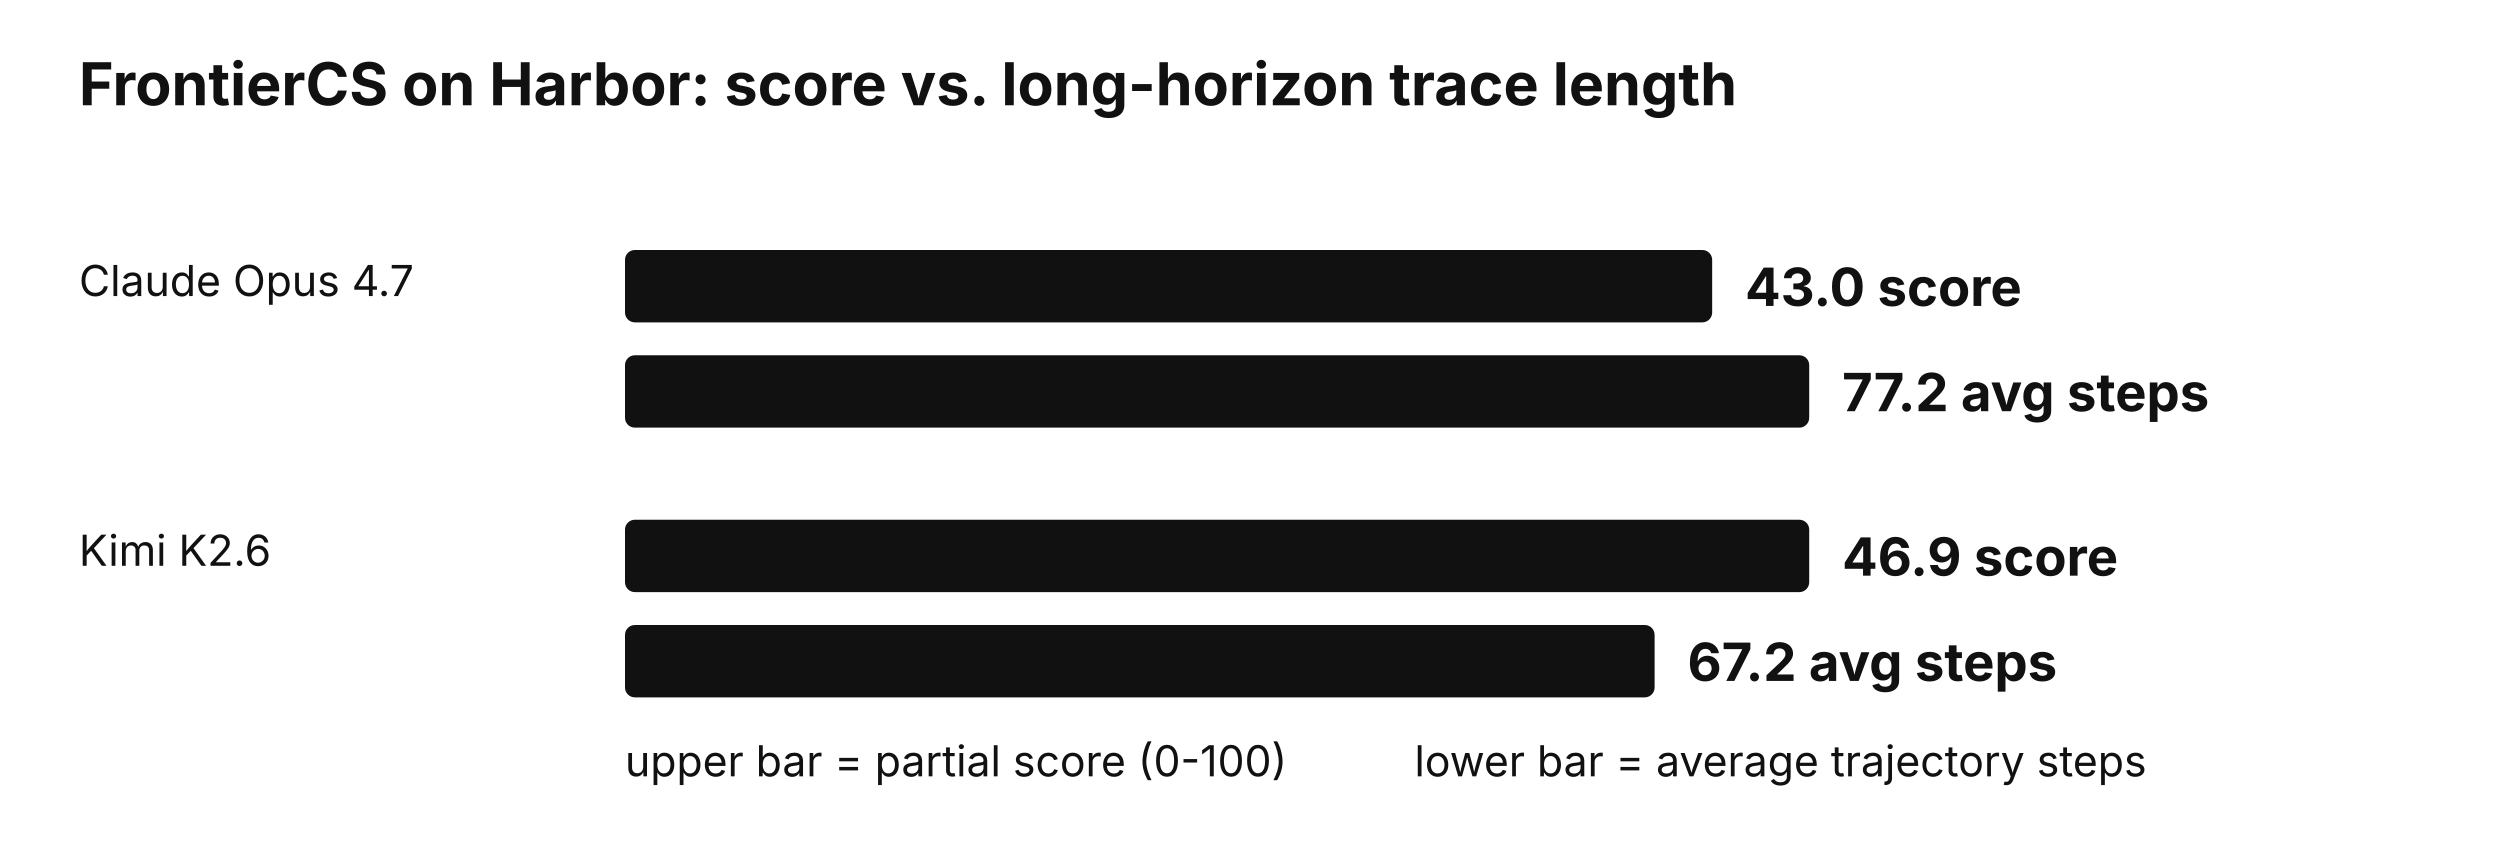
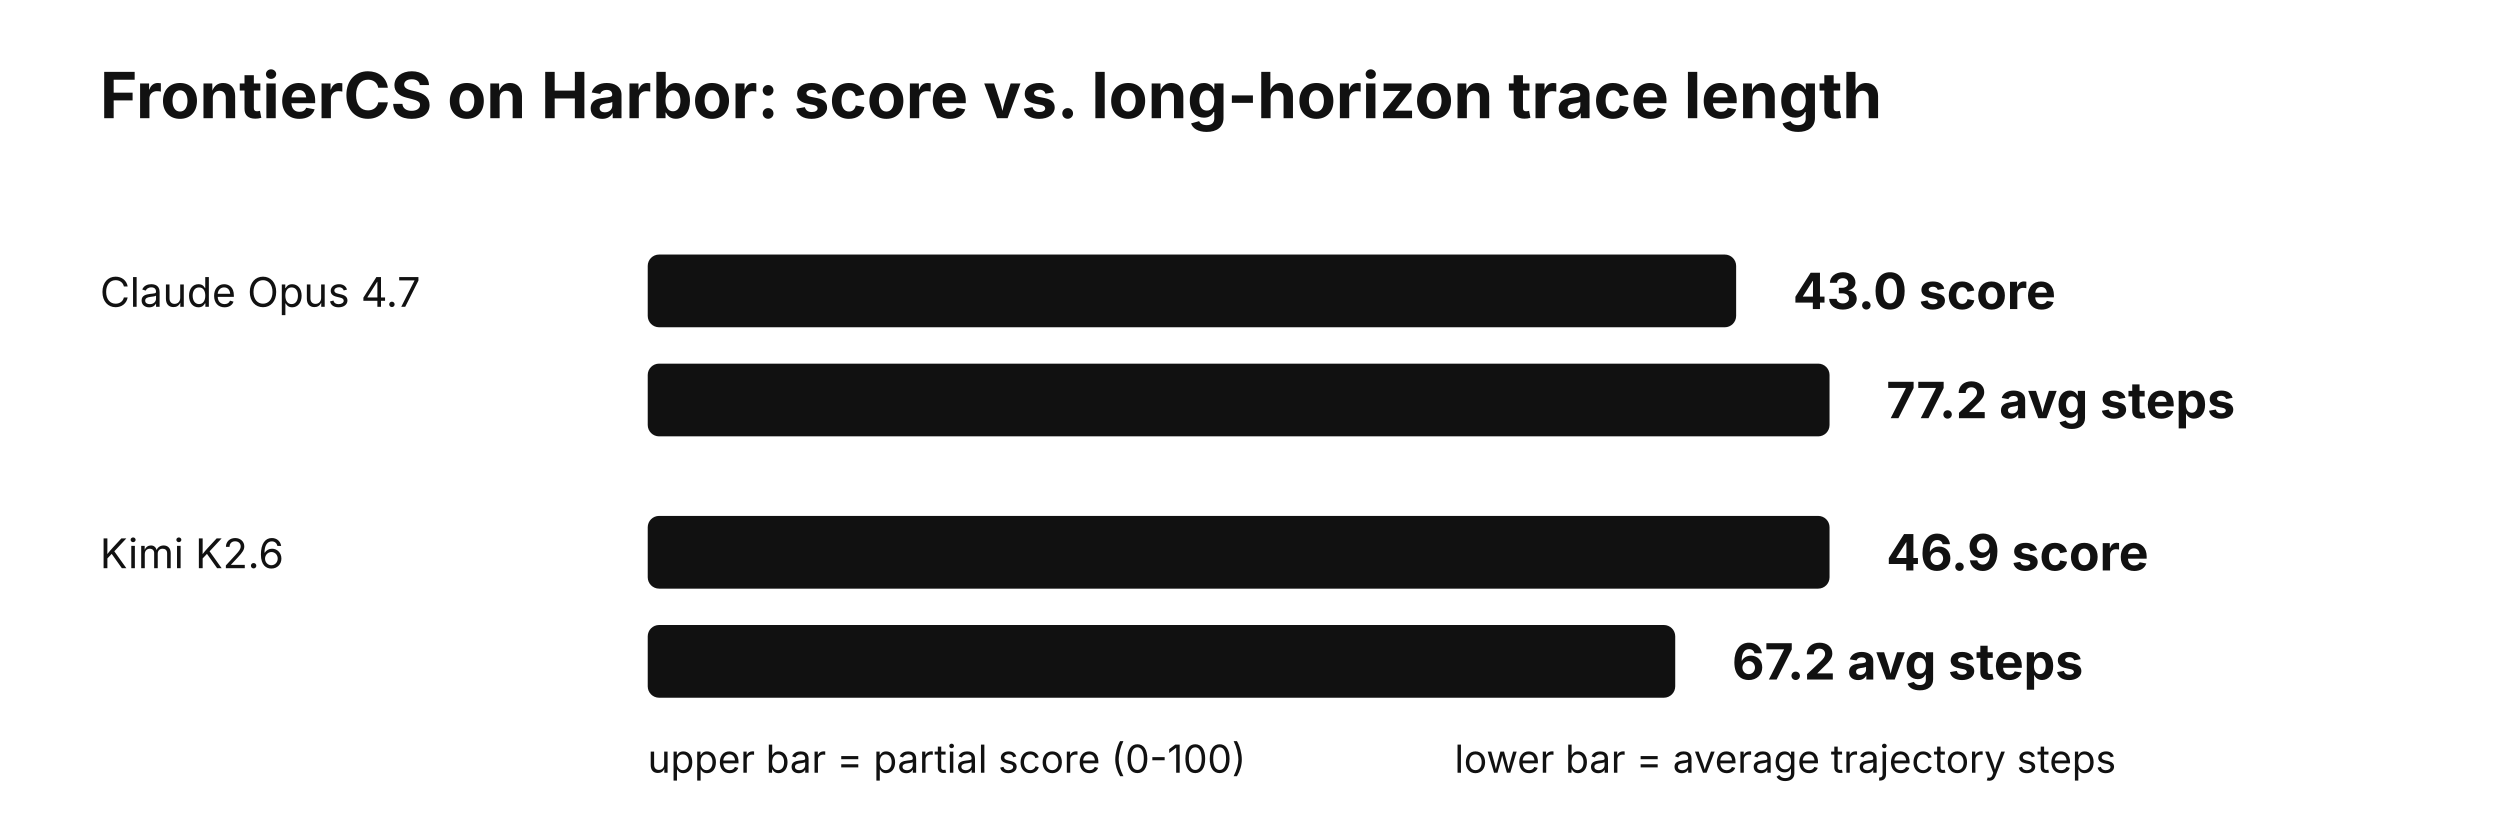
- <svg xmlns="http://www.w3.org/2000/svg" width="760" height="260" viewBox="0 0 760 260">
-   <style>text{font-family:Inter,Arial,sans-serif;fill:#111}.label{font-size:13px}.num{font-size:16px;font-weight:700}.axis{stroke:#ddd}.bar1,.bar2{fill:#111}</style>
-   <text x="24" y="32" font-size="18" font-weight="700">FrontierCS on Harbor: score vs. long-horizon trace length</text>
-   <text class="label" x="24" y="90">Claude Opus 4.7</text>
-   <rect class="bar1" x="190" y="76" width="330.5" height="22" rx="3" />
-   <text class="num" x="530.5" y="93">43.0 score</text>
-   <rect class="bar2" x="190" y="108" width="360.0" height="22" rx="3" />
-   <text class="num" x="560.0" y="125">77.2 avg steps</text>
-   <text class="label" x="24" y="172">Kimi K2.6</text>
-   <rect class="bar1" x="190" y="158" width="360.0" height="22" rx="3" />
-   <text class="num" x="560.0" y="175">46.9 score</text>
-   <rect class="bar2" x="190" y="190" width="313.0" height="22" rx="3" />
-   <text class="num" x="513.0" y="207">67.2 avg steps</text>
-   <text class="label" x="190" y="236">upper bar = partial score (0-100)</text>
-   <text class="label" x="430" y="236">lower bar = average trajectory steps</text>
+ <svg xmlns="http://www.w3.org/2000/svg" width="1100" height="360" viewBox="0 0 1100 360">
+   <style>text{font-family:Inter,Arial,sans-serif;fill:#111}.label{font-size:18px}.num{font-size:22px;font-weight:700}.note{font-size:17px}.bar1,.bar2{fill:#111}</style>
+   <text x="44" y="52" font-size="28" font-weight="700">FrontierCS on Harbor: score vs. long-horizon trace length</text>
+   <text class="label" x="44" y="135">Claude Opus 4.7</text>
+   <rect class="bar1" x="285" y="112" width="478.9" height="32" rx="5" />
+   <text class="num" x="788.9" y="136">43.0 score</text>
+   <rect class="bar2" x="285" y="160" width="520.0" height="32" rx="5" />
+   <text class="num" x="830.0" y="184">77.2 avg steps</text>
+   <text class="label" x="44" y="250">Kimi K2.6</text>
+   <rect class="bar1" x="285" y="227" width="520.0" height="32" rx="5" />
+   <text class="num" x="830.0" y="251">46.9 score</text>
+   <rect class="bar2" x="285" y="275" width="452.1" height="32" rx="5" />
+   <text class="num" x="762.1" y="299">67.2 avg steps</text>
+   <text class="note" x="285" y="340">upper bar = partial score (0-100)</text>
+   <text class="note" x="640" y="340">lower bar = average trajectory steps</text>
</svg>
